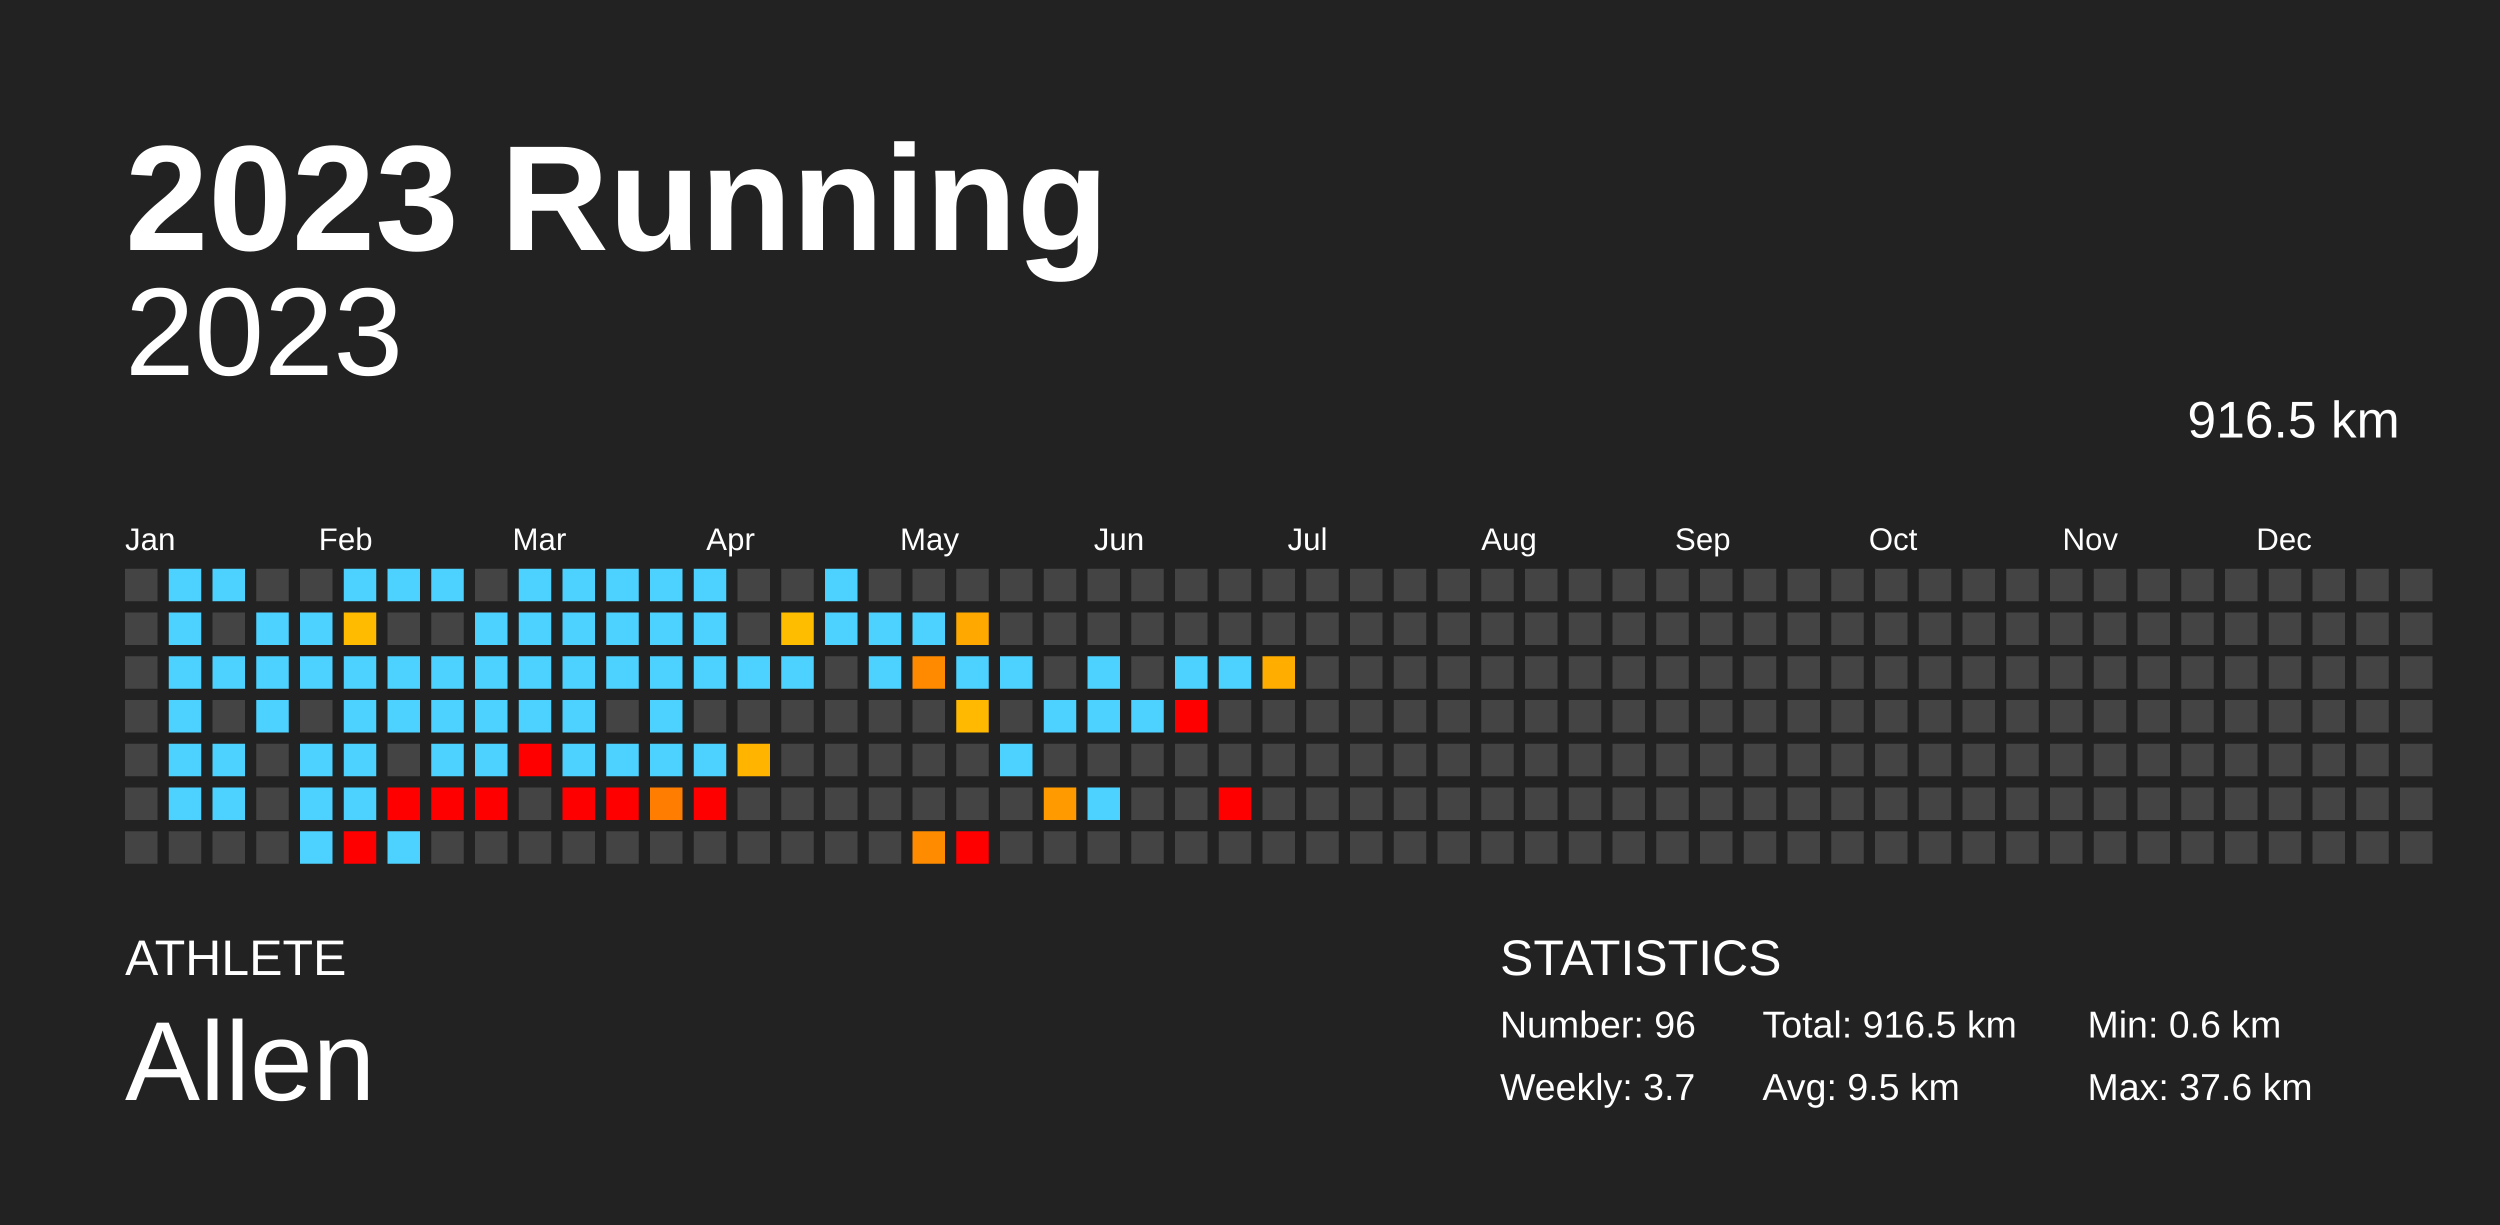
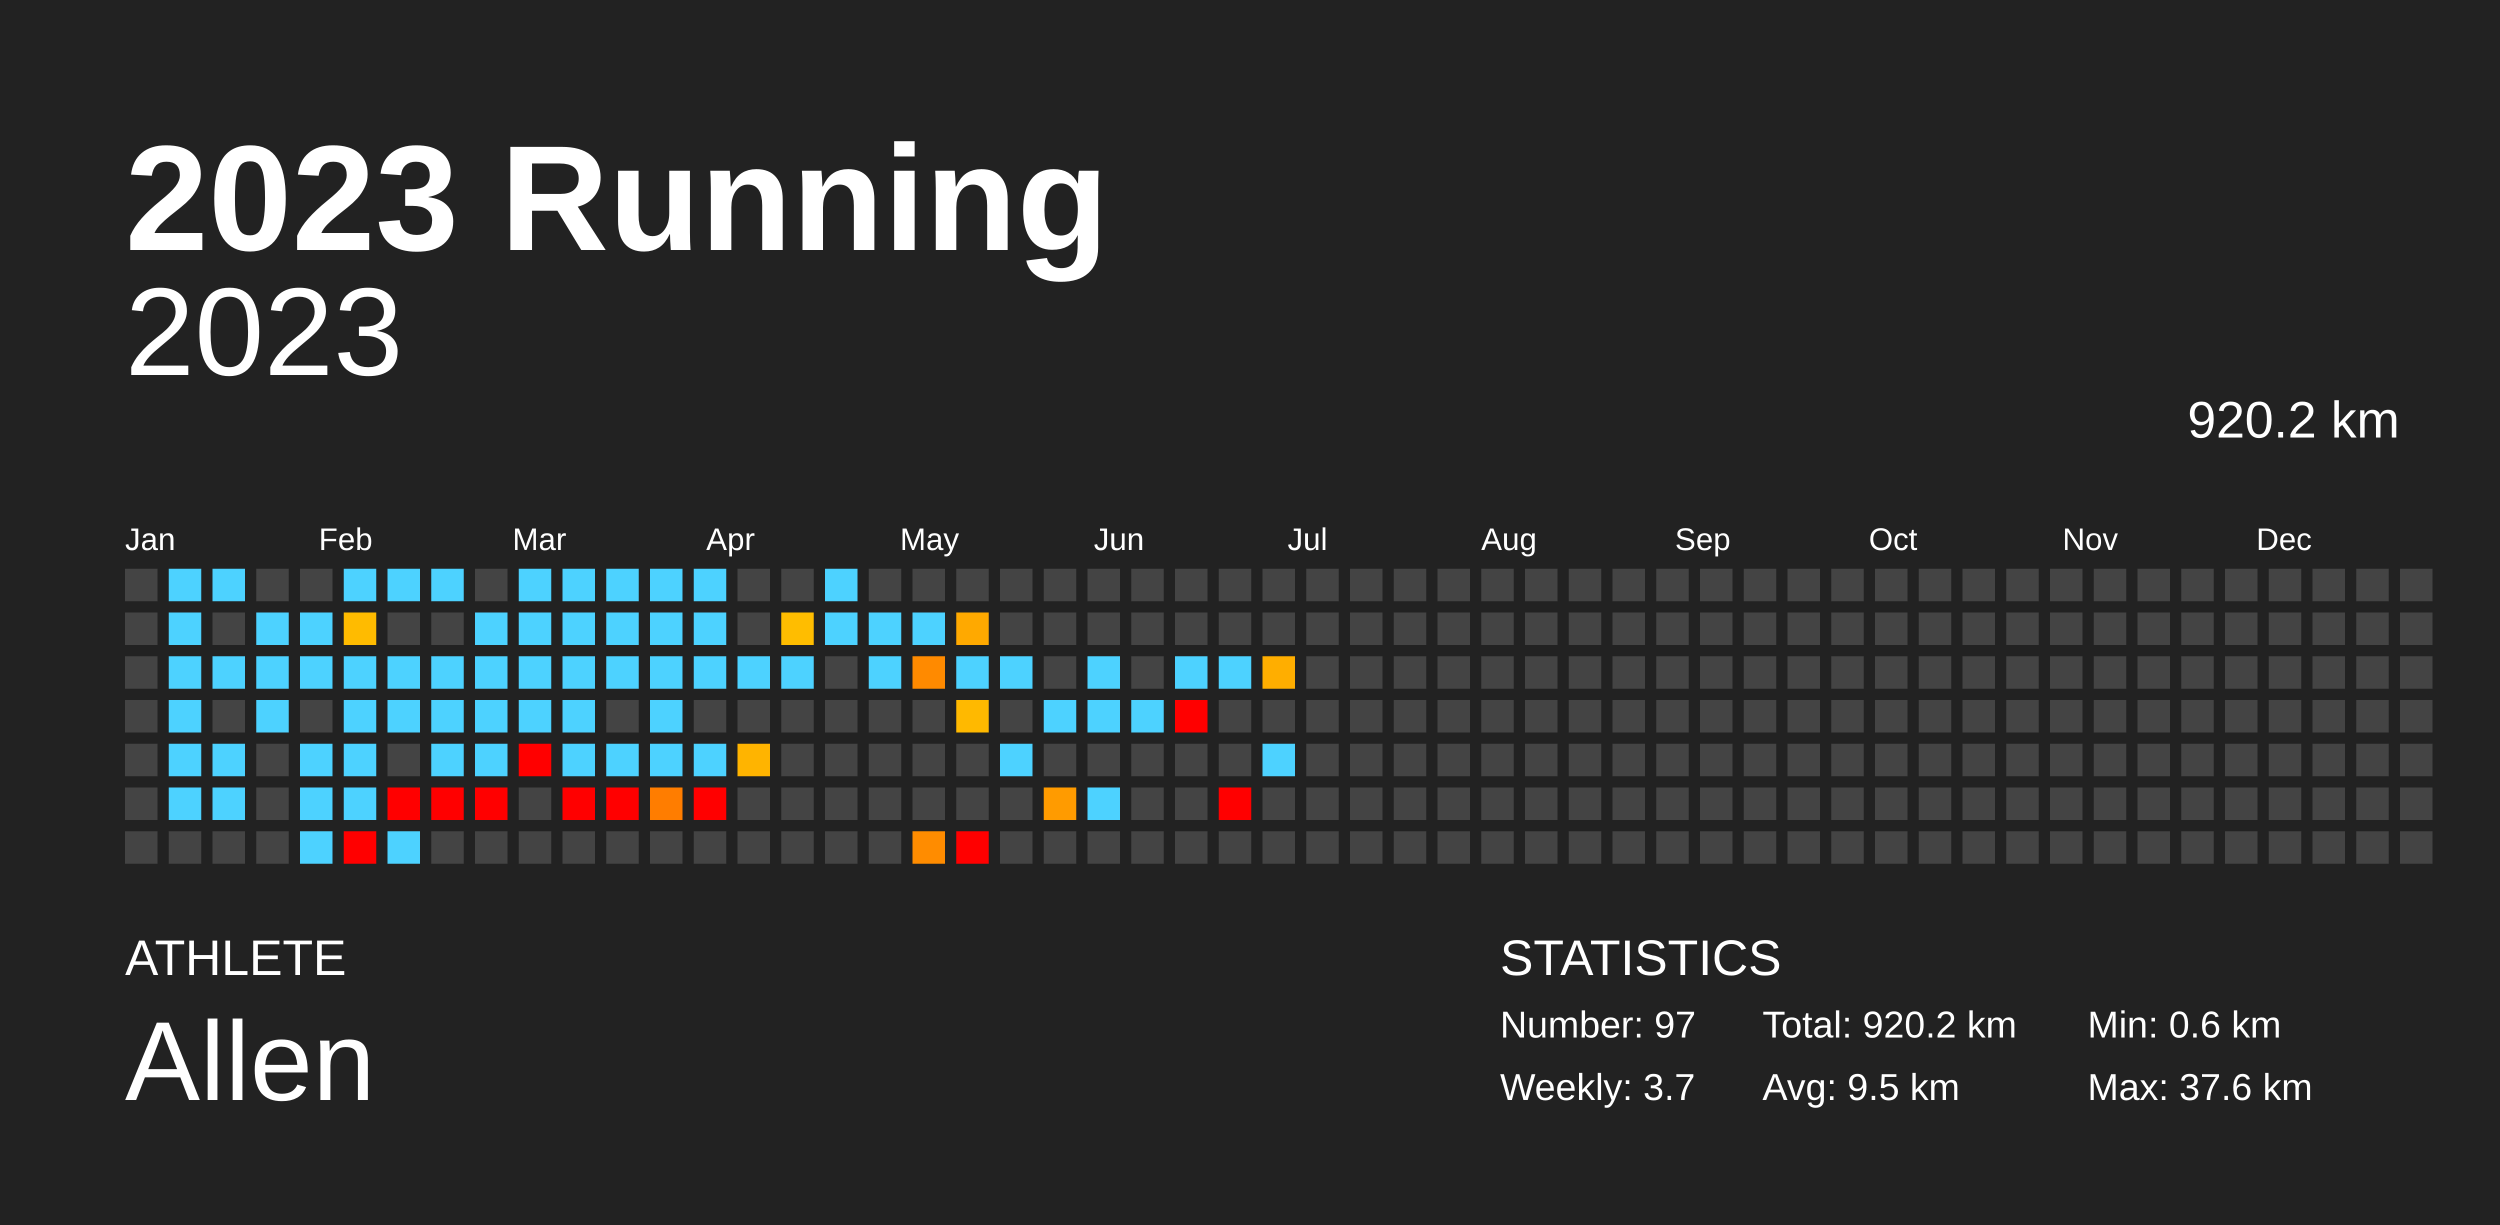
<svg xmlns="http://www.w3.org/2000/svg" baseProfile="full" height="98mm" version="1.1" viewBox="0,0,200,98" width="200mm">
  <defs />
  <rect fill="#222222" height="98" width="200" x="0" y="0" />
  <text fill="#FFFFFF" style="font-size:12px; font-family:Arial; font-weight:bold;" x="10" y="20">2023 Running</text>
  <text fill="#FFFFFF" style="font-size:4px; font-family:Arial" x="10" y="78">ATHLETE</text>
  <text fill="#FFFFFF" style="font-size:9px; font-family:Arial" x="10" y="88">Allen</text>
  <text fill="#FFFFFF" style="font-size:4px; font-family:Arial" x="120" y="78">STATISTICS</text>
-   <text fill="#FFFFFF" style="font-size:3px; font-family:Arial" x="120" y="83">Number: 96</text>
+   <text fill="#FFFFFF" style="font-size:3px; font-family:Arial" x="120" y="83">Number: 97</text>
  <text fill="#FFFFFF" style="font-size:3px; font-family:Arial" x="120" y="88">Weekly: 3.7</text>
-   <text fill="#FFFFFF" style="font-size:3px; font-family:Arial" x="141" y="83">Total: 916.5 km</text>
+   <text fill="#FFFFFF" style="font-size:3px; font-family:Arial" x="141" y="83">Total: 920.2 km</text>
  <text fill="#FFFFFF" style="font-size:3px; font-family:Arial" x="141" y="88">Avg: 9.5 km</text>
  <text fill="#FFFFFF" style="font-size:3px; font-family:Arial" x="167" y="83">Min: 0.6 km</text>
  <text fill="#FFFFFF" style="font-size:3px; font-family:Arial" x="167" y="88">Max: 37.6 km</text>
  <text alignment-baseline="hanging" fill="#FFFFFF" style="font-size:10.0px; font-family:Arial;" x="10" y="30">2023</text>
-   <text alignment-baseline="hanging" fill="#FFFFFF" style="font-size:4.125px; font-family:Arial;" x="175" y="35">916.5 km</text>
+   <text alignment-baseline="hanging" fill="#FFFFFF" style="font-size:4.125px; font-family:Arial;" x="175" y="35">920.2 km</text>
  <text fill="#FFFFFF" style="font-size:2.5px; font-family:Arial" x="10.0" y="44">Jan</text>
  <text fill="#FFFFFF" style="font-size:2.5px; font-family:Arial" x="25.5" y="44">Feb</text>
  <text fill="#FFFFFF" style="font-size:2.5px; font-family:Arial" x="41.0" y="44">Mar</text>
  <text fill="#FFFFFF" style="font-size:2.5px; font-family:Arial" x="56.5" y="44">Apr</text>
  <text fill="#FFFFFF" style="font-size:2.5px; font-family:Arial" x="72.0" y="44">May</text>
  <text fill="#FFFFFF" style="font-size:2.5px; font-family:Arial" x="87.5" y="44">Jun</text>
  <text fill="#FFFFFF" style="font-size:2.5px; font-family:Arial" x="103.0" y="44">Jul</text>
  <text fill="#FFFFFF" style="font-size:2.5px; font-family:Arial" x="118.5" y="44">Aug</text>
  <text fill="#FFFFFF" style="font-size:2.5px; font-family:Arial" x="134.0" y="44">Sep</text>
  <text fill="#FFFFFF" style="font-size:2.5px; font-family:Arial" x="149.5" y="44">Oct</text>
  <text fill="#FFFFFF" style="font-size:2.5px; font-family:Arial" x="165.0" y="44">Nov</text>
  <text fill="#FFFFFF" style="font-size:2.5px; font-family:Arial" x="180.5" y="44">Dec</text>
  <rect fill="#444444" height="2.6" width="2.6" x="10.0" y="45.5" />
  <rect fill="#444444" height="2.6" width="2.6" x="10.0" y="49.0" />
  <rect fill="#444444" height="2.6" width="2.6" x="10.0" y="52.5" />
  <rect fill="#444444" height="2.6" width="2.6" x="10.0" y="56.0" />
  <rect fill="#444444" height="2.6" width="2.6" x="10.0" y="59.5" />
  <rect fill="#444444" height="2.6" width="2.6" x="10.0" y="63.0" />
  <rect fill="#444444" height="2.6" width="2.6" x="10.0" y="66.5" />
  <rect fill="#4dd2ff" height="2.6" width="2.6" x="13.5" y="45.5" />
  <rect fill="#4dd2ff" height="2.6" width="2.6" x="13.5" y="49.0" />
  <rect fill="#4dd2ff" height="2.6" width="2.6" x="13.5" y="52.5" />
  <rect fill="#4dd2ff" height="2.6" width="2.6" x="13.5" y="56.0" />
  <rect fill="#4dd2ff" height="2.6" width="2.6" x="13.5" y="59.5" />
  <rect fill="#4dd2ff" height="2.6" width="2.6" x="13.5" y="63.0" />
  <rect fill="#444444" height="2.6" width="2.6" x="13.5" y="66.5" />
  <rect fill="#4dd2ff" height="2.6" width="2.6" x="17.0" y="45.5" />
  <rect fill="#444444" height="2.6" width="2.6" x="17.0" y="49.0" />
  <rect fill="#4dd2ff" height="2.6" width="2.6" x="17.0" y="52.5" />
  <rect fill="#444444" height="2.6" width="2.6" x="17.0" y="56.0" />
  <rect fill="#4dd2ff" height="2.6" width="2.6" x="17.0" y="59.5" />
  <rect fill="#4dd2ff" height="2.6" width="2.6" x="17.0" y="63.0" />
  <rect fill="#444444" height="2.6" width="2.6" x="17.0" y="66.5" />
  <rect fill="#444444" height="2.6" width="2.6" x="20.5" y="45.5" />
  <rect fill="#4dd2ff" height="2.6" width="2.6" x="20.5" y="49.0" />
  <rect fill="#4dd2ff" height="2.6" width="2.6" x="20.5" y="52.5" />
  <rect fill="#4dd2ff" height="2.6" width="2.6" x="20.5" y="56.0" />
  <rect fill="#444444" height="2.6" width="2.6" x="20.5" y="59.5" />
  <rect fill="#444444" height="2.6" width="2.6" x="20.5" y="63.0" />
  <rect fill="#444444" height="2.6" width="2.6" x="20.5" y="66.5" />
  <rect fill="#444444" height="2.6" width="2.6" x="24.0" y="45.5" />
  <rect fill="#4dd2ff" height="2.6" width="2.6" x="24.0" y="49.0" />
  <rect fill="#4dd2ff" height="2.6" width="2.6" x="24.0" y="52.5" />
  <rect fill="#444444" height="2.6" width="2.6" x="24.0" y="56.0" />
  <rect fill="#4dd2ff" height="2.6" width="2.6" x="24.0" y="59.5" />
  <rect fill="#4dd2ff" height="2.6" width="2.6" x="24.0" y="63.0" />
  <rect fill="#4dd2ff" height="2.6" width="2.6" x="24.0" y="66.5" />
  <rect fill="#4dd2ff" height="2.6" width="2.6" x="27.5" y="45.5" />
  <rect fill="#ffbb00" height="2.6" width="2.6" x="27.5" y="49.0" />
  <rect fill="#4dd2ff" height="2.6" width="2.6" x="27.5" y="52.5" />
  <rect fill="#4dd2ff" height="2.6" width="2.6" x="27.5" y="56.0" />
  <rect fill="#4dd2ff" height="2.6" width="2.6" x="27.5" y="59.5" />
  <rect fill="#4dd2ff" height="2.6" width="2.6" x="27.5" y="63.0" />
  <rect fill="red" height="2.6" width="2.6" x="27.5" y="66.5" />
  <rect fill="#4dd2ff" height="2.6" width="2.6" x="31.0" y="45.5" />
  <rect fill="#444444" height="2.6" width="2.6" x="31.0" y="49.0" />
  <rect fill="#4dd2ff" height="2.6" width="2.6" x="31.0" y="52.5" />
  <rect fill="#4dd2ff" height="2.6" width="2.6" x="31.0" y="56.0" />
  <rect fill="#444444" height="2.6" width="2.6" x="31.0" y="59.5" />
  <rect fill="red" height="2.6" width="2.6" x="31.0" y="63.0" />
  <rect fill="#4dd2ff" height="2.6" width="2.6" x="31.0" y="66.5" />
  <rect fill="#4dd2ff" height="2.6" width="2.6" x="34.5" y="45.5" />
  <rect fill="#444444" height="2.6" width="2.6" x="34.5" y="49.0" />
  <rect fill="#4dd2ff" height="2.6" width="2.6" x="34.5" y="52.5" />
  <rect fill="#4dd2ff" height="2.6" width="2.6" x="34.5" y="56.0" />
  <rect fill="#4dd2ff" height="2.6" width="2.6" x="34.5" y="59.5" />
  <rect fill="red" height="2.6" width="2.6" x="34.5" y="63.0" />
  <rect fill="#444444" height="2.6" width="2.6" x="34.5" y="66.5" />
  <rect fill="#444444" height="2.6" width="2.6" x="38.0" y="45.5" />
  <rect fill="#4dd2ff" height="2.6" width="2.6" x="38.0" y="49.0" />
  <rect fill="#4dd2ff" height="2.6" width="2.6" x="38.0" y="52.5" />
  <rect fill="#4dd2ff" height="2.6" width="2.6" x="38.0" y="56.0" />
  <rect fill="#4dd2ff" height="2.6" width="2.6" x="38.0" y="59.5" />
  <rect fill="red" height="2.6" width="2.6" x="38.0" y="63.0" />
  <rect fill="#444444" height="2.6" width="2.6" x="38.0" y="66.5" />
  <rect fill="#4dd2ff" height="2.6" width="2.6" x="41.5" y="45.5" />
  <rect fill="#4dd2ff" height="2.6" width="2.6" x="41.5" y="49.0" />
  <rect fill="#4dd2ff" height="2.6" width="2.6" x="41.5" y="52.5" />
  <rect fill="#4dd2ff" height="2.6" width="2.6" x="41.5" y="56.0" />
  <rect fill="red" height="2.6" width="2.6" x="41.5" y="59.5" />
  <rect fill="#444444" height="2.6" width="2.6" x="41.5" y="63.0" />
  <rect fill="#444444" height="2.6" width="2.6" x="41.5" y="66.5" />
  <rect fill="#4dd2ff" height="2.6" width="2.6" x="45.0" y="45.5" />
  <rect fill="#4dd2ff" height="2.6" width="2.6" x="45.0" y="49.0" />
  <rect fill="#4dd2ff" height="2.6" width="2.6" x="45.0" y="52.5" />
  <rect fill="#4dd2ff" height="2.6" width="2.6" x="45.0" y="56.0" />
  <rect fill="#4dd2ff" height="2.6" width="2.6" x="45.0" y="59.5" />
  <rect fill="red" height="2.6" width="2.6" x="45.0" y="63.0" />
  <rect fill="#444444" height="2.6" width="2.6" x="45.0" y="66.5" />
  <rect fill="#4dd2ff" height="2.6" width="2.6" x="48.5" y="45.5" />
  <rect fill="#4dd2ff" height="2.6" width="2.6" x="48.5" y="49.0" />
  <rect fill="#4dd2ff" height="2.6" width="2.6" x="48.5" y="52.5" />
  <rect fill="#444444" height="2.6" width="2.6" x="48.5" y="56.0" />
  <rect fill="#4dd2ff" height="2.6" width="2.6" x="48.5" y="59.5" />
  <rect fill="red" height="2.6" width="2.6" x="48.5" y="63.0" />
  <rect fill="#444444" height="2.6" width="2.6" x="48.5" y="66.5" />
  <rect fill="#4dd2ff" height="2.6" width="2.6" x="52.0" y="45.5" />
  <rect fill="#4dd2ff" height="2.6" width="2.6" x="52.0" y="49.0" />
  <rect fill="#4dd2ff" height="2.6" width="2.6" x="52.0" y="52.5" />
  <rect fill="#4dd2ff" height="2.6" width="2.6" x="52.0" y="56.0" />
  <rect fill="#4dd2ff" height="2.6" width="2.6" x="52.0" y="59.5" />
  <rect fill="#ff7d00" height="2.6" width="2.6" x="52.0" y="63.0" />
  <rect fill="#444444" height="2.6" width="2.6" x="52.0" y="66.5" />
  <rect fill="#4dd2ff" height="2.6" width="2.6" x="55.5" y="45.5" />
  <rect fill="#4dd2ff" height="2.6" width="2.6" x="55.5" y="49.0" />
  <rect fill="#4dd2ff" height="2.6" width="2.6" x="55.5" y="52.5" />
  <rect fill="#444444" height="2.6" width="2.6" x="55.5" y="56.0" />
  <rect fill="#4dd2ff" height="2.6" width="2.6" x="55.5" y="59.5" />
  <rect fill="red" height="2.6" width="2.6" x="55.5" y="63.0" />
  <rect fill="#444444" height="2.6" width="2.6" x="55.5" y="66.5" />
  <rect fill="#444444" height="2.6" width="2.6" x="59.0" y="45.5" />
  <rect fill="#444444" height="2.6" width="2.6" x="59.0" y="49.0" />
  <rect fill="#4dd2ff" height="2.6" width="2.6" x="59.0" y="52.5" />
  <rect fill="#444444" height="2.6" width="2.6" x="59.0" y="56.0" />
  <rect fill="#ffb400" height="2.6" width="2.6" x="59.0" y="59.5" />
  <rect fill="#444444" height="2.6" width="2.6" x="59.0" y="63.0" />
  <rect fill="#444444" height="2.6" width="2.6" x="59.0" y="66.5" />
  <rect fill="#444444" height="2.6" width="2.6" x="62.5" y="45.5" />
  <rect fill="#ffbd00" height="2.6" width="2.6" x="62.5" y="49.0" />
  <rect fill="#4dd2ff" height="2.6" width="2.6" x="62.5" y="52.5" />
  <rect fill="#444444" height="2.6" width="2.6" x="62.5" y="56.0" />
  <rect fill="#444444" height="2.6" width="2.6" x="62.5" y="59.5" />
  <rect fill="#444444" height="2.6" width="2.6" x="62.5" y="63.0" />
  <rect fill="#444444" height="2.6" width="2.6" x="62.5" y="66.5" />
  <rect fill="#4dd2ff" height="2.6" width="2.6" x="66.0" y="45.5" />
  <rect fill="#4dd2ff" height="2.6" width="2.6" x="66.0" y="49.0" />
  <rect fill="#444444" height="2.6" width="2.6" x="66.0" y="52.5" />
  <rect fill="#444444" height="2.6" width="2.6" x="66.0" y="56.0" />
  <rect fill="#444444" height="2.6" width="2.6" x="66.0" y="59.5" />
  <rect fill="#444444" height="2.6" width="2.6" x="66.0" y="63.0" />
  <rect fill="#444444" height="2.6" width="2.6" x="66.0" y="66.5" />
  <rect fill="#444444" height="2.6" width="2.6" x="69.5" y="45.5" />
  <rect fill="#4dd2ff" height="2.6" width="2.6" x="69.5" y="49.0" />
  <rect fill="#4dd2ff" height="2.6" width="2.6" x="69.5" y="52.5" />
  <rect fill="#444444" height="2.6" width="2.6" x="69.5" y="56.0" />
  <rect fill="#444444" height="2.6" width="2.6" x="69.5" y="59.5" />
  <rect fill="#444444" height="2.6" width="2.6" x="69.5" y="63.0" />
  <rect fill="#444444" height="2.6" width="2.6" x="69.5" y="66.5" />
  <rect fill="#444444" height="2.6" width="2.6" x="73.0" y="45.5" />
  <rect fill="#4dd2ff" height="2.6" width="2.6" x="73.0" y="49.0" />
  <rect fill="#ff8a00" height="2.6" width="2.6" x="73.0" y="52.5" />
  <rect fill="#444444" height="2.6" width="2.6" x="73.0" y="56.0" />
  <rect fill="#444444" height="2.6" width="2.6" x="73.0" y="59.5" />
  <rect fill="#444444" height="2.6" width="2.6" x="73.0" y="63.0" />
  <rect fill="#ff8c00" height="2.6" width="2.6" x="73.0" y="66.5" />
  <rect fill="#444444" height="2.6" width="2.6" x="76.5" y="45.5" />
  <rect fill="#ffa900" height="2.6" width="2.6" x="76.5" y="49.0" />
  <rect fill="#4dd2ff" height="2.6" width="2.6" x="76.5" y="52.5" />
  <rect fill="#ffb900" height="2.6" width="2.6" x="76.5" y="56.0" />
  <rect fill="#444444" height="2.6" width="2.6" x="76.5" y="59.5" />
  <rect fill="#444444" height="2.6" width="2.6" x="76.5" y="63.0" />
  <rect fill="red" height="2.6" width="2.6" x="76.5" y="66.5" />
  <rect fill="#444444" height="2.6" width="2.6" x="80.0" y="45.5" />
  <rect fill="#444444" height="2.6" width="2.6" x="80.0" y="49.0" />
  <rect fill="#4dd2ff" height="2.6" width="2.6" x="80.0" y="52.5" />
  <rect fill="#444444" height="2.6" width="2.6" x="80.0" y="56.0" />
  <rect fill="#4dd2ff" height="2.6" width="2.6" x="80.0" y="59.5" />
  <rect fill="#444444" height="2.6" width="2.6" x="80.0" y="63.0" />
  <rect fill="#444444" height="2.6" width="2.6" x="80.0" y="66.5" />
  <rect fill="#444444" height="2.6" width="2.6" x="83.5" y="45.5" />
  <rect fill="#444444" height="2.6" width="2.6" x="83.5" y="49.0" />
  <rect fill="#444444" height="2.6" width="2.6" x="83.5" y="52.5" />
  <rect fill="#4dd2ff" height="2.6" width="2.6" x="83.5" y="56.0" />
  <rect fill="#444444" height="2.6" width="2.6" x="83.5" y="59.5" />
  <rect fill="#ff9b00" height="2.6" width="2.6" x="83.5" y="63.0" />
  <rect fill="#444444" height="2.6" width="2.6" x="83.5" y="66.5" />
  <rect fill="#444444" height="2.6" width="2.6" x="87.0" y="45.5" />
  <rect fill="#444444" height="2.6" width="2.6" x="87.0" y="49.0" />
  <rect fill="#4dd2ff" height="2.6" width="2.6" x="87.0" y="52.5" />
  <rect fill="#4dd2ff" height="2.6" width="2.6" x="87.0" y="56.0" />
  <rect fill="#444444" height="2.6" width="2.6" x="87.0" y="59.5" />
  <rect fill="#4dd2ff" height="2.6" width="2.6" x="87.0" y="63.0" />
  <rect fill="#444444" height="2.6" width="2.6" x="87.0" y="66.5" />
  <rect fill="#444444" height="2.6" width="2.6" x="90.5" y="45.5" />
  <rect fill="#444444" height="2.6" width="2.6" x="90.5" y="49.0" />
  <rect fill="#444444" height="2.6" width="2.6" x="90.5" y="52.5" />
  <rect fill="#4dd2ff" height="2.6" width="2.6" x="90.5" y="56.0" />
  <rect fill="#444444" height="2.6" width="2.6" x="90.5" y="59.5" />
  <rect fill="#444444" height="2.6" width="2.6" x="90.5" y="63.0" />
  <rect fill="#444444" height="2.6" width="2.6" x="90.5" y="66.5" />
  <rect fill="#444444" height="2.6" width="2.6" x="94.0" y="45.5" />
  <rect fill="#444444" height="2.6" width="2.6" x="94.0" y="49.0" />
  <rect fill="#4dd2ff" height="2.6" width="2.6" x="94.0" y="52.5" />
  <rect fill="red" height="2.6" width="2.6" x="94.0" y="56.0" />
  <rect fill="#444444" height="2.6" width="2.6" x="94.0" y="59.5" />
  <rect fill="#444444" height="2.6" width="2.6" x="94.0" y="63.0" />
  <rect fill="#444444" height="2.6" width="2.6" x="94.0" y="66.5" />
  <rect fill="#444444" height="2.6" width="2.6" x="97.5" y="45.5" />
  <rect fill="#444444" height="2.6" width="2.6" x="97.5" y="49.0" />
  <rect fill="#4dd2ff" height="2.6" width="2.6" x="97.5" y="52.5" />
  <rect fill="#444444" height="2.6" width="2.6" x="97.5" y="56.0" />
  <rect fill="#444444" height="2.6" width="2.6" x="97.5" y="59.5" />
  <rect fill="red" height="2.6" width="2.6" x="97.5" y="63.0" />
  <rect fill="#444444" height="2.6" width="2.6" x="97.5" y="66.5" />
  <rect fill="#444444" height="2.6" width="2.6" x="101.0" y="45.5" />
  <rect fill="#444444" height="2.6" width="2.6" x="101.0" y="49.0" />
  <rect fill="#ffae00" height="2.6" width="2.6" x="101.0" y="52.5" />
  <rect fill="#444444" height="2.6" width="2.6" x="101.0" y="56.0" />
-   <rect fill="#444444" height="2.6" width="2.6" x="101.0" y="59.5" />
+   <rect fill="#4dd2ff" height="2.6" width="2.6" x="101.0" y="59.5" />
  <rect fill="#444444" height="2.6" width="2.6" x="101.0" y="63.0" />
  <rect fill="#444444" height="2.6" width="2.6" x="101.0" y="66.5" />
  <rect fill="#444444" height="2.6" width="2.6" x="104.5" y="45.5" />
  <rect fill="#444444" height="2.6" width="2.6" x="104.5" y="49.0" />
  <rect fill="#444444" height="2.6" width="2.6" x="104.5" y="52.5" />
  <rect fill="#444444" height="2.6" width="2.6" x="104.5" y="56.0" />
  <rect fill="#444444" height="2.6" width="2.6" x="104.5" y="59.5" />
  <rect fill="#444444" height="2.6" width="2.6" x="104.5" y="63.0" />
  <rect fill="#444444" height="2.6" width="2.6" x="104.5" y="66.5" />
  <rect fill="#444444" height="2.6" width="2.6" x="108.0" y="45.5" />
  <rect fill="#444444" height="2.6" width="2.6" x="108.0" y="49.0" />
  <rect fill="#444444" height="2.6" width="2.6" x="108.0" y="52.5" />
  <rect fill="#444444" height="2.6" width="2.6" x="108.0" y="56.0" />
  <rect fill="#444444" height="2.6" width="2.6" x="108.0" y="59.5" />
  <rect fill="#444444" height="2.6" width="2.6" x="108.0" y="63.0" />
  <rect fill="#444444" height="2.6" width="2.6" x="108.0" y="66.5" />
  <rect fill="#444444" height="2.6" width="2.6" x="111.5" y="45.5" />
  <rect fill="#444444" height="2.6" width="2.6" x="111.5" y="49.0" />
  <rect fill="#444444" height="2.6" width="2.6" x="111.5" y="52.5" />
  <rect fill="#444444" height="2.6" width="2.6" x="111.5" y="56.0" />
  <rect fill="#444444" height="2.6" width="2.6" x="111.5" y="59.5" />
  <rect fill="#444444" height="2.6" width="2.6" x="111.5" y="63.0" />
  <rect fill="#444444" height="2.6" width="2.6" x="111.5" y="66.5" />
  <rect fill="#444444" height="2.6" width="2.6" x="115.0" y="45.5" />
  <rect fill="#444444" height="2.6" width="2.6" x="115.0" y="49.0" />
  <rect fill="#444444" height="2.6" width="2.6" x="115.0" y="52.5" />
  <rect fill="#444444" height="2.6" width="2.6" x="115.0" y="56.0" />
  <rect fill="#444444" height="2.6" width="2.6" x="115.0" y="59.5" />
  <rect fill="#444444" height="2.6" width="2.6" x="115.0" y="63.0" />
  <rect fill="#444444" height="2.6" width="2.6" x="115.0" y="66.5" />
  <rect fill="#444444" height="2.6" width="2.6" x="118.5" y="45.5" />
  <rect fill="#444444" height="2.6" width="2.6" x="118.5" y="49.0" />
  <rect fill="#444444" height="2.6" width="2.6" x="118.5" y="52.5" />
  <rect fill="#444444" height="2.6" width="2.6" x="118.5" y="56.0" />
  <rect fill="#444444" height="2.6" width="2.6" x="118.5" y="59.5" />
  <rect fill="#444444" height="2.6" width="2.6" x="118.5" y="63.0" />
  <rect fill="#444444" height="2.6" width="2.6" x="118.5" y="66.5" />
  <rect fill="#444444" height="2.6" width="2.6" x="122.0" y="45.5" />
  <rect fill="#444444" height="2.6" width="2.6" x="122.0" y="49.0" />
  <rect fill="#444444" height="2.6" width="2.6" x="122.0" y="52.5" />
  <rect fill="#444444" height="2.6" width="2.6" x="122.0" y="56.0" />
  <rect fill="#444444" height="2.6" width="2.6" x="122.0" y="59.5" />
  <rect fill="#444444" height="2.6" width="2.6" x="122.0" y="63.0" />
  <rect fill="#444444" height="2.6" width="2.6" x="122.0" y="66.5" />
  <rect fill="#444444" height="2.6" width="2.6" x="125.5" y="45.5" />
  <rect fill="#444444" height="2.6" width="2.6" x="125.5" y="49.0" />
  <rect fill="#444444" height="2.6" width="2.6" x="125.5" y="52.5" />
  <rect fill="#444444" height="2.6" width="2.6" x="125.5" y="56.0" />
  <rect fill="#444444" height="2.6" width="2.6" x="125.5" y="59.5" />
  <rect fill="#444444" height="2.6" width="2.6" x="125.5" y="63.0" />
  <rect fill="#444444" height="2.6" width="2.6" x="125.5" y="66.5" />
  <rect fill="#444444" height="2.6" width="2.6" x="129.0" y="45.5" />
  <rect fill="#444444" height="2.6" width="2.6" x="129.0" y="49.0" />
  <rect fill="#444444" height="2.6" width="2.6" x="129.0" y="52.5" />
  <rect fill="#444444" height="2.6" width="2.6" x="129.0" y="56.0" />
  <rect fill="#444444" height="2.6" width="2.6" x="129.0" y="59.5" />
  <rect fill="#444444" height="2.6" width="2.6" x="129.0" y="63.0" />
  <rect fill="#444444" height="2.6" width="2.6" x="129.0" y="66.5" />
  <rect fill="#444444" height="2.6" width="2.6" x="132.5" y="45.5" />
  <rect fill="#444444" height="2.6" width="2.6" x="132.5" y="49.0" />
  <rect fill="#444444" height="2.6" width="2.6" x="132.5" y="52.5" />
  <rect fill="#444444" height="2.6" width="2.6" x="132.5" y="56.0" />
  <rect fill="#444444" height="2.6" width="2.6" x="132.5" y="59.5" />
  <rect fill="#444444" height="2.6" width="2.6" x="132.5" y="63.0" />
  <rect fill="#444444" height="2.6" width="2.6" x="132.5" y="66.5" />
  <rect fill="#444444" height="2.6" width="2.6" x="136.0" y="45.5" />
  <rect fill="#444444" height="2.6" width="2.6" x="136.0" y="49.0" />
  <rect fill="#444444" height="2.6" width="2.6" x="136.0" y="52.5" />
  <rect fill="#444444" height="2.6" width="2.6" x="136.0" y="56.0" />
  <rect fill="#444444" height="2.6" width="2.6" x="136.0" y="59.5" />
  <rect fill="#444444" height="2.6" width="2.6" x="136.0" y="63.0" />
  <rect fill="#444444" height="2.6" width="2.6" x="136.0" y="66.5" />
  <rect fill="#444444" height="2.6" width="2.6" x="139.5" y="45.5" />
  <rect fill="#444444" height="2.6" width="2.6" x="139.5" y="49.0" />
  <rect fill="#444444" height="2.6" width="2.6" x="139.5" y="52.5" />
  <rect fill="#444444" height="2.6" width="2.6" x="139.5" y="56.0" />
  <rect fill="#444444" height="2.6" width="2.6" x="139.5" y="59.5" />
  <rect fill="#444444" height="2.6" width="2.6" x="139.5" y="63.0" />
  <rect fill="#444444" height="2.6" width="2.6" x="139.5" y="66.5" />
  <rect fill="#444444" height="2.6" width="2.6" x="143.0" y="45.5" />
  <rect fill="#444444" height="2.6" width="2.6" x="143.0" y="49.0" />
  <rect fill="#444444" height="2.6" width="2.6" x="143.0" y="52.5" />
  <rect fill="#444444" height="2.6" width="2.6" x="143.0" y="56.0" />
  <rect fill="#444444" height="2.6" width="2.6" x="143.0" y="59.5" />
  <rect fill="#444444" height="2.6" width="2.6" x="143.0" y="63.0" />
  <rect fill="#444444" height="2.6" width="2.6" x="143.0" y="66.5" />
  <rect fill="#444444" height="2.6" width="2.6" x="146.5" y="45.5" />
  <rect fill="#444444" height="2.6" width="2.6" x="146.5" y="49.0" />
  <rect fill="#444444" height="2.6" width="2.6" x="146.5" y="52.5" />
  <rect fill="#444444" height="2.6" width="2.6" x="146.5" y="56.0" />
  <rect fill="#444444" height="2.6" width="2.6" x="146.5" y="59.5" />
  <rect fill="#444444" height="2.6" width="2.6" x="146.5" y="63.0" />
  <rect fill="#444444" height="2.6" width="2.6" x="146.5" y="66.5" />
  <rect fill="#444444" height="2.6" width="2.6" x="150.0" y="45.5" />
  <rect fill="#444444" height="2.6" width="2.6" x="150.0" y="49.0" />
  <rect fill="#444444" height="2.6" width="2.6" x="150.0" y="52.5" />
  <rect fill="#444444" height="2.6" width="2.6" x="150.0" y="56.0" />
  <rect fill="#444444" height="2.6" width="2.6" x="150.0" y="59.5" />
  <rect fill="#444444" height="2.6" width="2.6" x="150.0" y="63.0" />
  <rect fill="#444444" height="2.6" width="2.6" x="150.0" y="66.5" />
  <rect fill="#444444" height="2.6" width="2.6" x="153.5" y="45.5" />
  <rect fill="#444444" height="2.6" width="2.6" x="153.5" y="49.0" />
  <rect fill="#444444" height="2.6" width="2.6" x="153.5" y="52.5" />
  <rect fill="#444444" height="2.6" width="2.6" x="153.5" y="56.0" />
  <rect fill="#444444" height="2.6" width="2.6" x="153.5" y="59.5" />
  <rect fill="#444444" height="2.6" width="2.6" x="153.5" y="63.0" />
  <rect fill="#444444" height="2.6" width="2.6" x="153.5" y="66.5" />
  <rect fill="#444444" height="2.6" width="2.6" x="157.0" y="45.5" />
  <rect fill="#444444" height="2.6" width="2.6" x="157.0" y="49.0" />
  <rect fill="#444444" height="2.6" width="2.6" x="157.0" y="52.5" />
  <rect fill="#444444" height="2.6" width="2.6" x="157.0" y="56.0" />
  <rect fill="#444444" height="2.6" width="2.6" x="157.0" y="59.5" />
  <rect fill="#444444" height="2.6" width="2.6" x="157.0" y="63.0" />
  <rect fill="#444444" height="2.6" width="2.6" x="157.0" y="66.5" />
  <rect fill="#444444" height="2.6" width="2.6" x="160.5" y="45.5" />
  <rect fill="#444444" height="2.6" width="2.6" x="160.5" y="49.0" />
  <rect fill="#444444" height="2.6" width="2.6" x="160.5" y="52.5" />
  <rect fill="#444444" height="2.6" width="2.6" x="160.5" y="56.0" />
  <rect fill="#444444" height="2.6" width="2.6" x="160.5" y="59.5" />
  <rect fill="#444444" height="2.6" width="2.6" x="160.5" y="63.0" />
  <rect fill="#444444" height="2.6" width="2.6" x="160.5" y="66.5" />
  <rect fill="#444444" height="2.6" width="2.6" x="164.0" y="45.5" />
  <rect fill="#444444" height="2.6" width="2.6" x="164.0" y="49.0" />
  <rect fill="#444444" height="2.6" width="2.6" x="164.0" y="52.5" />
  <rect fill="#444444" height="2.6" width="2.6" x="164.0" y="56.0" />
  <rect fill="#444444" height="2.6" width="2.6" x="164.0" y="59.5" />
  <rect fill="#444444" height="2.6" width="2.6" x="164.0" y="63.0" />
  <rect fill="#444444" height="2.6" width="2.6" x="164.0" y="66.5" />
  <rect fill="#444444" height="2.6" width="2.6" x="167.5" y="45.5" />
  <rect fill="#444444" height="2.6" width="2.6" x="167.5" y="49.0" />
  <rect fill="#444444" height="2.6" width="2.6" x="167.5" y="52.5" />
  <rect fill="#444444" height="2.6" width="2.6" x="167.5" y="56.0" />
  <rect fill="#444444" height="2.6" width="2.6" x="167.5" y="59.5" />
  <rect fill="#444444" height="2.6" width="2.6" x="167.5" y="63.0" />
  <rect fill="#444444" height="2.6" width="2.6" x="167.5" y="66.5" />
  <rect fill="#444444" height="2.6" width="2.6" x="171.0" y="45.5" />
  <rect fill="#444444" height="2.6" width="2.6" x="171.0" y="49.0" />
  <rect fill="#444444" height="2.6" width="2.6" x="171.0" y="52.5" />
  <rect fill="#444444" height="2.6" width="2.6" x="171.0" y="56.0" />
  <rect fill="#444444" height="2.6" width="2.6" x="171.0" y="59.5" />
  <rect fill="#444444" height="2.6" width="2.6" x="171.0" y="63.0" />
  <rect fill="#444444" height="2.6" width="2.6" x="171.0" y="66.5" />
  <rect fill="#444444" height="2.6" width="2.6" x="174.5" y="45.5" />
  <rect fill="#444444" height="2.6" width="2.6" x="174.5" y="49.0" />
  <rect fill="#444444" height="2.6" width="2.6" x="174.5" y="52.5" />
  <rect fill="#444444" height="2.6" width="2.6" x="174.5" y="56.0" />
  <rect fill="#444444" height="2.6" width="2.6" x="174.5" y="59.5" />
  <rect fill="#444444" height="2.6" width="2.6" x="174.5" y="63.0" />
  <rect fill="#444444" height="2.6" width="2.6" x="174.5" y="66.5" />
  <rect fill="#444444" height="2.6" width="2.6" x="178.0" y="45.5" />
  <rect fill="#444444" height="2.6" width="2.6" x="178.0" y="49.0" />
  <rect fill="#444444" height="2.6" width="2.6" x="178.0" y="52.5" />
  <rect fill="#444444" height="2.6" width="2.6" x="178.0" y="56.0" />
  <rect fill="#444444" height="2.6" width="2.6" x="178.0" y="59.5" />
  <rect fill="#444444" height="2.6" width="2.6" x="178.0" y="63.0" />
  <rect fill="#444444" height="2.6" width="2.6" x="178.0" y="66.5" />
  <rect fill="#444444" height="2.6" width="2.6" x="181.5" y="45.5" />
  <rect fill="#444444" height="2.6" width="2.6" x="181.5" y="49.0" />
  <rect fill="#444444" height="2.6" width="2.6" x="181.5" y="52.5" />
  <rect fill="#444444" height="2.6" width="2.6" x="181.5" y="56.0" />
  <rect fill="#444444" height="2.6" width="2.6" x="181.5" y="59.5" />
  <rect fill="#444444" height="2.6" width="2.6" x="181.5" y="63.0" />
  <rect fill="#444444" height="2.6" width="2.6" x="181.5" y="66.5" />
  <rect fill="#444444" height="2.6" width="2.6" x="185.0" y="45.5" />
  <rect fill="#444444" height="2.6" width="2.6" x="185.0" y="49.0" />
  <rect fill="#444444" height="2.6" width="2.6" x="185.0" y="52.5" />
  <rect fill="#444444" height="2.6" width="2.6" x="185.0" y="56.0" />
  <rect fill="#444444" height="2.6" width="2.6" x="185.0" y="59.5" />
  <rect fill="#444444" height="2.6" width="2.6" x="185.0" y="63.0" />
  <rect fill="#444444" height="2.6" width="2.6" x="185.0" y="66.5" />
  <rect fill="#444444" height="2.6" width="2.6" x="188.5" y="45.5" />
  <rect fill="#444444" height="2.6" width="2.6" x="188.5" y="49.0" />
  <rect fill="#444444" height="2.6" width="2.6" x="188.5" y="52.5" />
  <rect fill="#444444" height="2.6" width="2.6" x="188.5" y="56.0" />
  <rect fill="#444444" height="2.6" width="2.6" x="188.5" y="59.5" />
  <rect fill="#444444" height="2.6" width="2.6" x="188.5" y="63.0" />
  <rect fill="#444444" height="2.6" width="2.6" x="188.5" y="66.5" />
  <rect fill="#444444" height="2.6" width="2.6" x="192.0" y="45.5" />
  <rect fill="#444444" height="2.6" width="2.6" x="192.0" y="49.0" />
  <rect fill="#444444" height="2.6" width="2.6" x="192.0" y="52.5" />
  <rect fill="#444444" height="2.6" width="2.6" x="192.0" y="56.0" />
  <rect fill="#444444" height="2.6" width="2.6" x="192.0" y="59.5" />
  <rect fill="#444444" height="2.6" width="2.6" x="192.0" y="63.0" />
  <rect fill="#444444" height="2.6" width="2.6" x="192.0" y="66.5" />
</svg>
